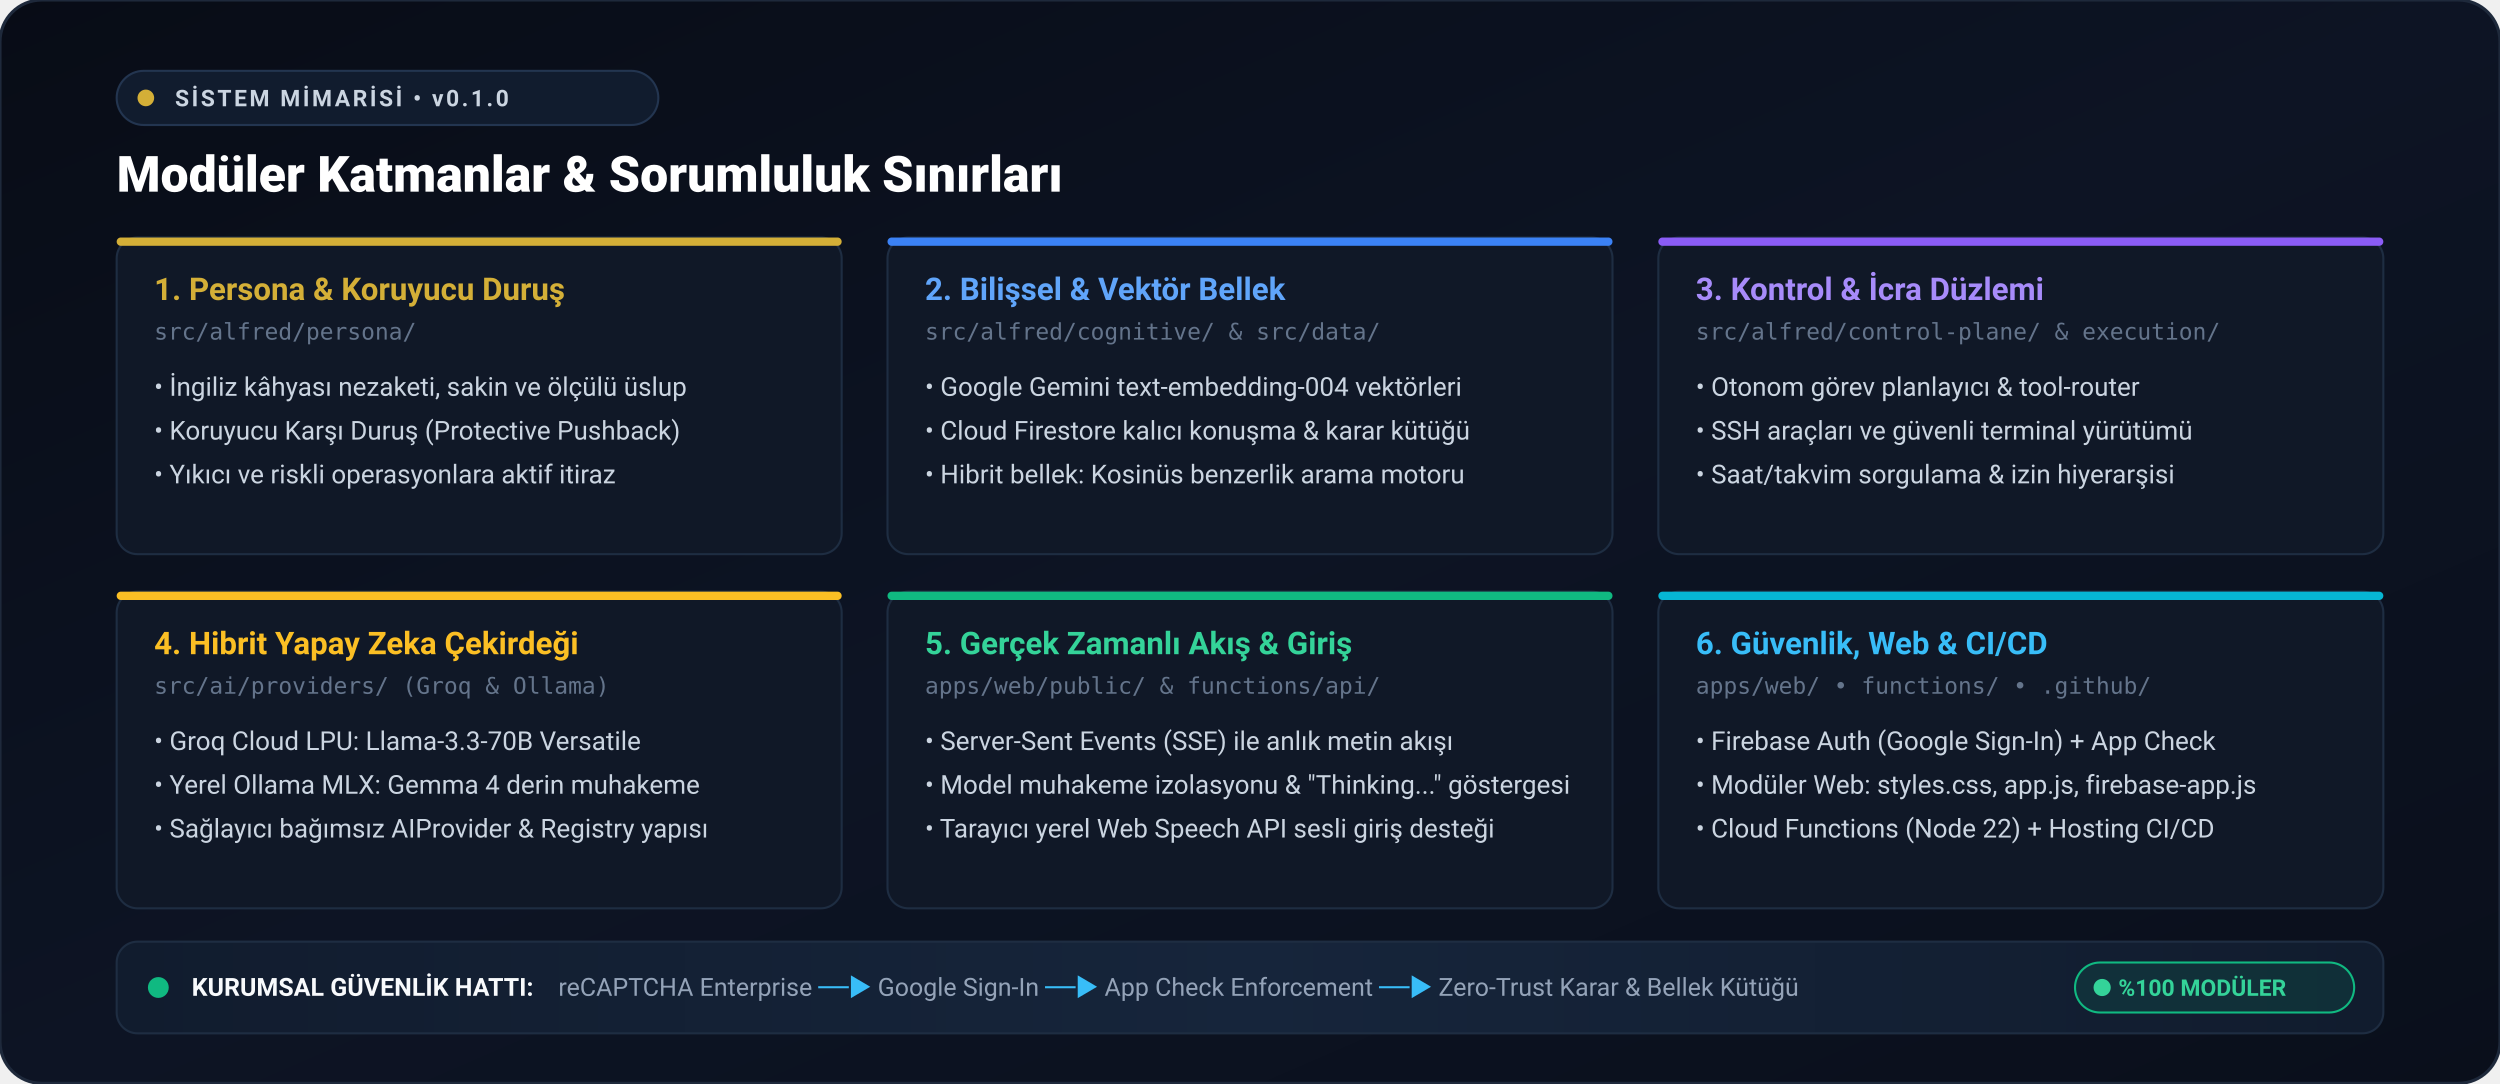
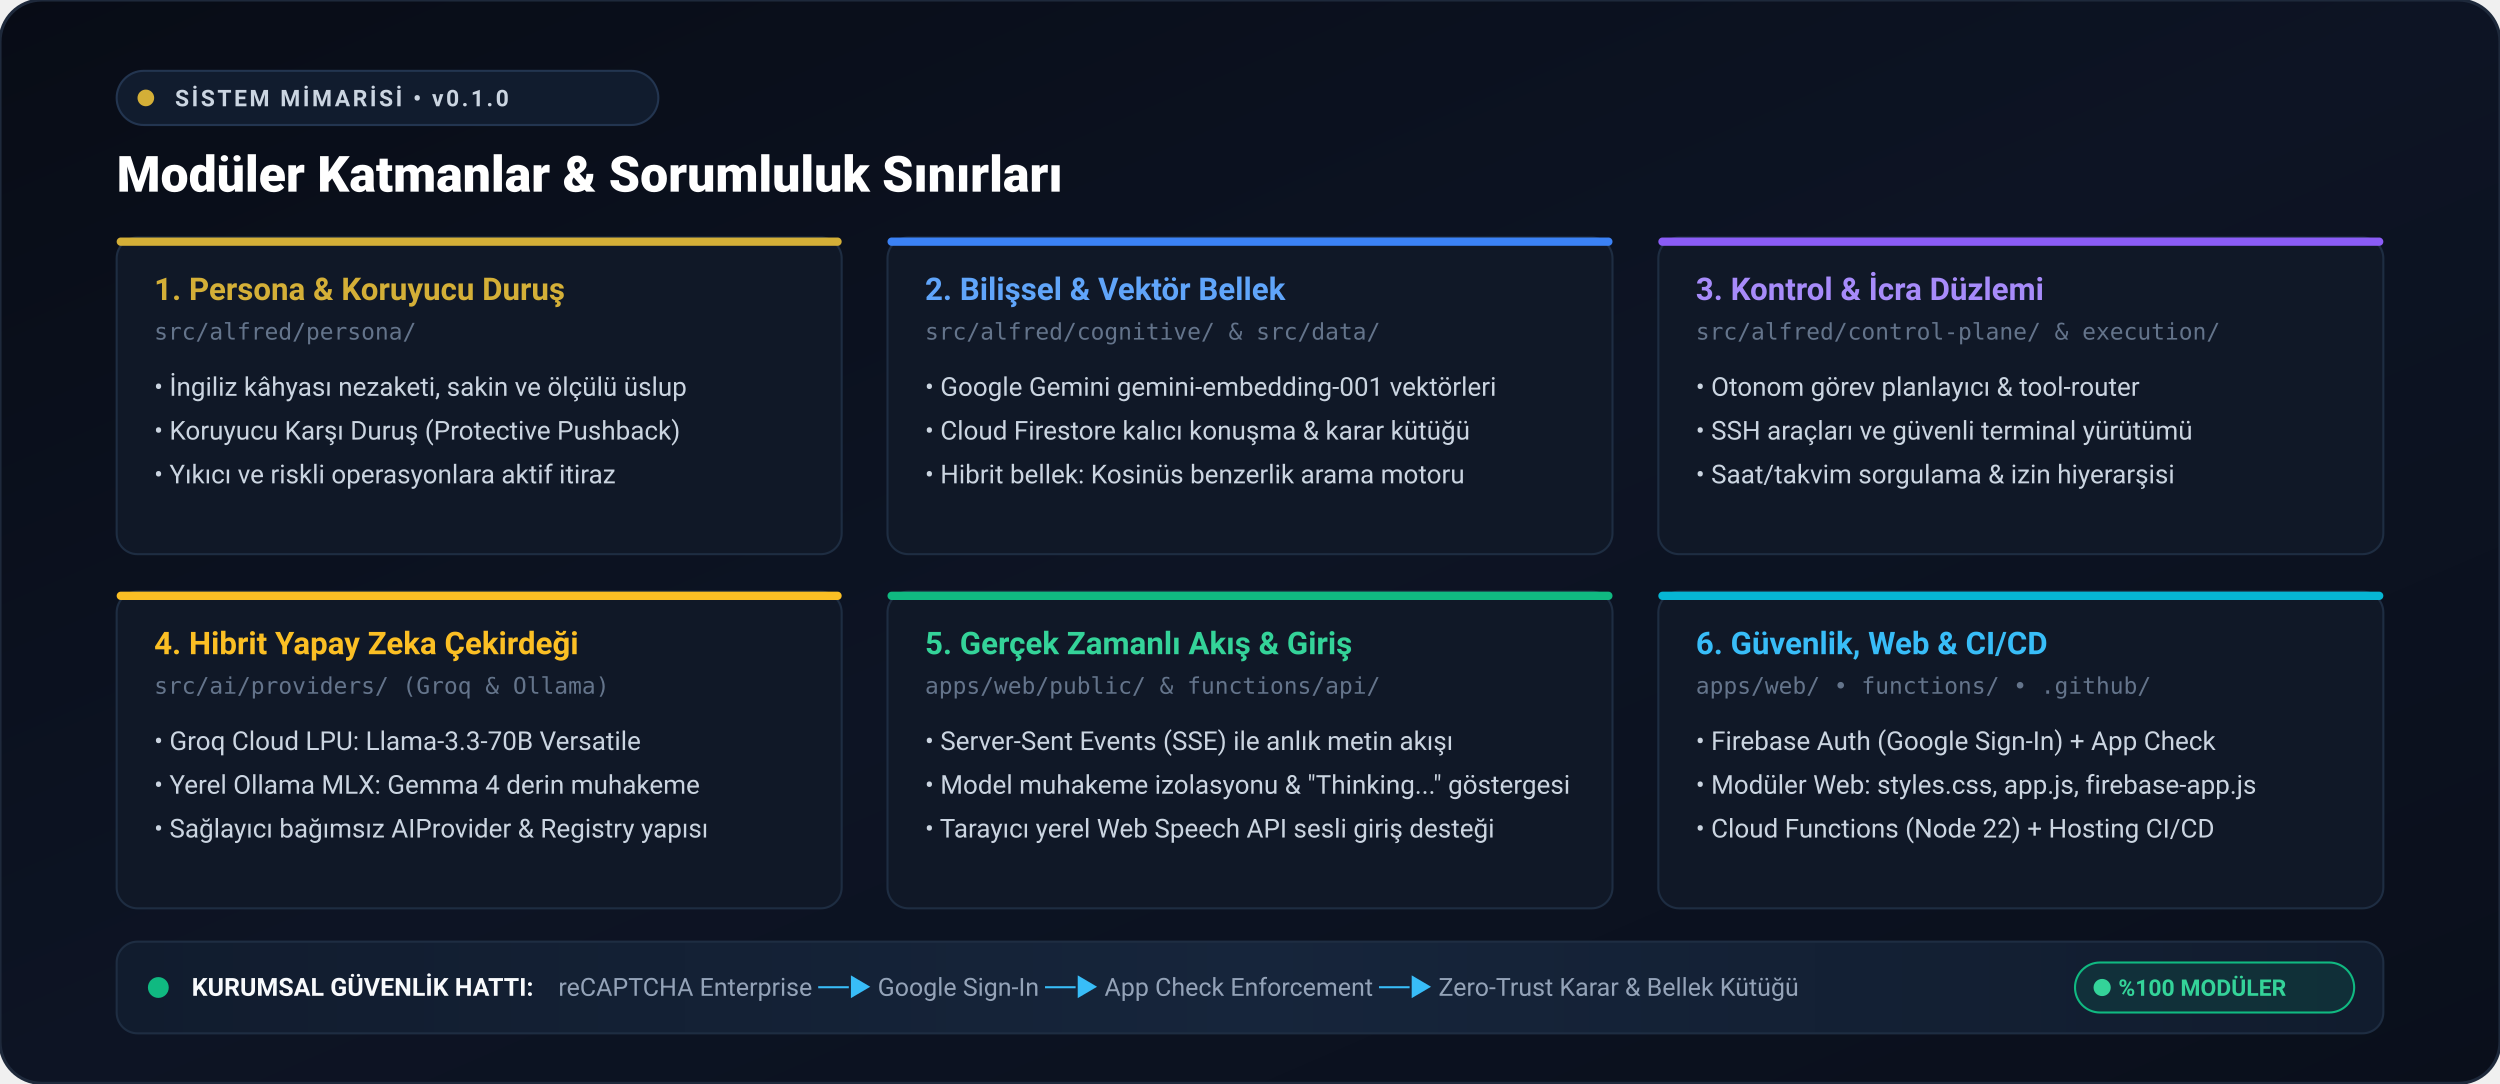
<svg xmlns="http://www.w3.org/2000/svg" width="1200" height="520" viewBox="0 0 1200 520" role="img" aria-labelledby="arch-title arch-desc">
  <defs>
    <linearGradient id="archBg" x1="0%" y1="0%" x2="100%" y2="100%">
      <stop offset="0%" stop-color="#080c16" />
      <stop offset="50%" stop-color="#0d1424" />
      <stop offset="100%" stop-color="#0a0f1b" />
    </linearGradient>
    <linearGradient id="headerGrad" x1="0%" y1="0%" x2="100%" y2="0%">
      <stop offset="0%" stop-color="#d4af37" />
      <stop offset="100%" stop-color="#f5e6a3" />
    </linearGradient>
    <linearGradient id="secBannerGrad" x1="0%" y1="0%" x2="100%" y2="0%">
      <stop offset="0%" stop-color="#111c2e" />
      <stop offset="50%" stop-color="#16253b" />
      <stop offset="100%" stop-color="#111c2e" />
    </linearGradient>
  </defs>
  <rect x="0" y="0" width="1200" height="520" rx="20" fill="url(#archBg)" stroke="#1e293b" stroke-width="1.5" />
  <g transform="translate(56, 34)">
    <rect x="0" y="0" width="260" height="26" rx="13" fill="#111c2e" stroke="#233550" stroke-width="1" />
    <circle cx="14" cy="13" r="4" fill="#d4af37" />
    <text x="28" y="17" fill="#cbd5e1" font-family="-apple-system, BlinkMacSystemFont, 'Segoe UI', Roboto, sans-serif" font-size="11" font-weight="700" letter-spacing="1.2">SİSTEM MİMARİSİ • v0.1.0</text>
    <text x="0" y="58" fill="#ffffff" font-family="-apple-system, BlinkMacSystemFont, 'Segoe UI', Roboto, sans-serif" font-size="24" font-weight="800">
      Modüler Katmanlar &amp; Sorumluluk Sınırları
    </text>
  </g>
  <g transform="translate(56, 114)">
    <g transform="translate(0, 0)">
      <rect x="0" y="0" width="348" height="152" rx="10" fill="#101827" stroke="#1e2d42" stroke-width="1" />
      <rect x="0" y="0" width="348" height="4" rx="2" fill="#d4af37" />
      <text x="18" y="30" fill="#d4af37" font-family="-apple-system, BlinkMacSystemFont, 'Segoe UI', Roboto, sans-serif" font-size="15" font-weight="700">1. Persona &amp; Koruyucu Duruş</text>
      <text x="18" y="49" fill="#64748b" font-family="ui-monospace, SFMono-Regular, Menlo, monospace" font-size="11">src/alfred/persona/</text>
      <text x="18" y="76" fill="#cbd5e1" font-family="-apple-system, BlinkMacSystemFont, 'Segoe UI', Roboto, sans-serif" font-size="12.5">
        <tspan x="18" dy="0">• İngiliz kâhyası nezaketi, sakin ve ölçülü üslup</tspan>
        <tspan x="18" dy="21">• Koruyucu Karşı Duruş (Protective Pushback)</tspan>
        <tspan x="18" dy="21">• Yıkıcı ve riskli operasyonlara aktif itiraz</tspan>
      </text>
    </g>
    <g transform="translate(370, 0)">
      <rect x="0" y="0" width="348" height="152" rx="10" fill="#101827" stroke="#1e2d42" stroke-width="1" />
      <rect x="0" y="0" width="348" height="4" rx="2" fill="#3b82f6" />
      <text x="18" y="30" fill="#60a5fa" font-family="-apple-system, BlinkMacSystemFont, 'Segoe UI', Roboto, sans-serif" font-size="15" font-weight="700">2. Bilişsel &amp; Vektör Bellek</text>
      <text x="18" y="49" fill="#64748b" font-family="ui-monospace, SFMono-Regular, Menlo, monospace" font-size="11">src/alfred/cognitive/ &amp; src/data/</text>
      <text x="18" y="76" fill="#cbd5e1" font-family="-apple-system, BlinkMacSystemFont, 'Segoe UI', Roboto, sans-serif" font-size="12.5">
-         <tspan x="18" dy="0">• Google Gemini text-embedding-004 vektörleri</tspan>
+         <tspan x="18" dy="0">• Google Gemini gemini-embedding-001 vektörleri</tspan>
        <tspan x="18" dy="21">• Cloud Firestore kalıcı konuşma &amp; karar kütüğü</tspan>
        <tspan x="18" dy="21">• Hibrit bellek: Kosinüs benzerlik arama motoru</tspan>
      </text>
    </g>
    <g transform="translate(740, 0)">
      <rect x="0" y="0" width="348" height="152" rx="10" fill="#101827" stroke="#1e2d42" stroke-width="1" />
      <rect x="0" y="0" width="348" height="4" rx="2" fill="#8b5cf6" />
      <text x="18" y="30" fill="#a78bfa" font-family="-apple-system, BlinkMacSystemFont, 'Segoe UI', Roboto, sans-serif" font-size="15" font-weight="700">3. Kontrol &amp; İcra Düzlemi</text>
      <text x="18" y="49" fill="#64748b" font-family="ui-monospace, SFMono-Regular, Menlo, monospace" font-size="11">src/alfred/control-plane/ &amp; execution/</text>
      <text x="18" y="76" fill="#cbd5e1" font-family="-apple-system, BlinkMacSystemFont, 'Segoe UI', Roboto, sans-serif" font-size="12.5">
        <tspan x="18" dy="0">• Otonom görev planlayıcı &amp; tool-router</tspan>
        <tspan x="18" dy="21">• SSH araçları ve güvenli terminal yürütümü</tspan>
        <tspan x="18" dy="21">• Saat/takvim sorgulama &amp; izin hiyerarşisi</tspan>
      </text>
    </g>
    <g transform="translate(0, 170)">
      <rect x="0" y="0" width="348" height="152" rx="10" fill="#101827" stroke="#1e2d42" stroke-width="1" />
      <rect x="0" y="0" width="348" height="4" rx="2" fill="#fbbf24" />
      <text x="18" y="30" fill="#fbbf24" font-family="-apple-system, BlinkMacSystemFont, 'Segoe UI', Roboto, sans-serif" font-size="15" font-weight="700">4. Hibrit Yapay Zeka Çekirdeği</text>
      <text x="18" y="49" fill="#64748b" font-family="ui-monospace, SFMono-Regular, Menlo, monospace" font-size="11">src/ai/providers/ (Groq &amp; Ollama)</text>
      <text x="18" y="76" fill="#cbd5e1" font-family="-apple-system, BlinkMacSystemFont, 'Segoe UI', Roboto, sans-serif" font-size="12.5">
        <tspan x="18" dy="0">• Groq Cloud LPU: Llama-3.3-70B Versatile</tspan>
        <tspan x="18" dy="21">• Yerel Ollama MLX: Gemma 4 derin muhakeme</tspan>
        <tspan x="18" dy="21">• Sağlayıcı bağımsız AIProvider &amp; Registry yapısı</tspan>
      </text>
    </g>
    <g transform="translate(370, 170)">
      <rect x="0" y="0" width="348" height="152" rx="10" fill="#101827" stroke="#1e2d42" stroke-width="1" />
      <rect x="0" y="0" width="348" height="4" rx="2" fill="#10b981" />
      <text x="18" y="30" fill="#34d399" font-family="-apple-system, BlinkMacSystemFont, 'Segoe UI', Roboto, sans-serif" font-size="15" font-weight="700">5. Gerçek Zamanlı Akış &amp; Giriş</text>
      <text x="18" y="49" fill="#64748b" font-family="ui-monospace, SFMono-Regular, Menlo, monospace" font-size="11">apps/web/public/ &amp; functions/api/</text>
      <text x="18" y="76" fill="#cbd5e1" font-family="-apple-system, BlinkMacSystemFont, 'Segoe UI', Roboto, sans-serif" font-size="12.5">
        <tspan x="18" dy="0">• Server-Sent Events (SSE) ile anlık metin akışı</tspan>
        <tspan x="18" dy="21">• Model muhakeme izolasyonu &amp; "Thinking..." göstergesi</tspan>
        <tspan x="18" dy="21">• Tarayıcı yerel Web Speech API sesli giriş desteği</tspan>
      </text>
    </g>
    <g transform="translate(740, 170)">
      <rect x="0" y="0" width="348" height="152" rx="10" fill="#101827" stroke="#1e2d42" stroke-width="1" />
      <rect x="0" y="0" width="348" height="4" rx="2" fill="#06b6d4" />
      <text x="18" y="30" fill="#38bdf8" font-family="-apple-system, BlinkMacSystemFont, 'Segoe UI', Roboto, sans-serif" font-size="15" font-weight="700">6. Güvenlik, Web &amp; CI/CD</text>
      <text x="18" y="49" fill="#64748b" font-family="ui-monospace, SFMono-Regular, Menlo, monospace" font-size="11">apps/web/ • functions/ • .github/</text>
      <text x="18" y="76" fill="#cbd5e1" font-family="-apple-system, BlinkMacSystemFont, 'Segoe UI', Roboto, sans-serif" font-size="12.5">
        <tspan x="18" dy="0">• Firebase Auth (Google Sign-In) + App Check</tspan>
        <tspan x="18" dy="21">• Modüler Web: styles.css, app.js, firebase-app.js</tspan>
        <tspan x="18" dy="21">• Cloud Functions (Node 22) + Hosting CI/CD</tspan>
      </text>
    </g>
  </g>
  <g transform="translate(56, 452)">
    <rect x="0" y="0" width="1088" height="44" rx="10" fill="url(#secBannerGrad)" stroke="#1e2d42" stroke-width="1" />
    <circle cx="20" cy="22" r="5" fill="#10b981" />
    <text x="36" y="26" fill="#f8fafc" font-family="-apple-system, BlinkMacSystemFont, 'Segoe UI', Roboto, sans-serif" font-size="12" font-weight="700">
      KURUMSAL GÜVENLİK HATTI:
    </text>
    <text x="212" y="26" fill="#94a3b8" font-family="-apple-system, BlinkMacSystemFont, 'Segoe UI', Roboto, sans-serif" font-size="12">
      reCAPTCHA Enterprise <tspan fill="#38bdf8">──►</tspan> Google Sign-In <tspan fill="#38bdf8">──►</tspan> App Check Enforcement <tspan fill="#38bdf8">──►</tspan> Zero-Trust Karar &amp; Bellek Kütüğü
    </text>
    <rect x="940" y="10" width="134" height="24" rx="12" fill="#10b981" fill-opacity="0.12" stroke="#10b981" stroke-width="1" />
    <text x="948" y="26" fill="#34d399" font-family="-apple-system, BlinkMacSystemFont, 'Segoe UI', Roboto, sans-serif" font-size="11" font-weight="700">● %100 MODÜLER</text>
  </g>
</svg>
